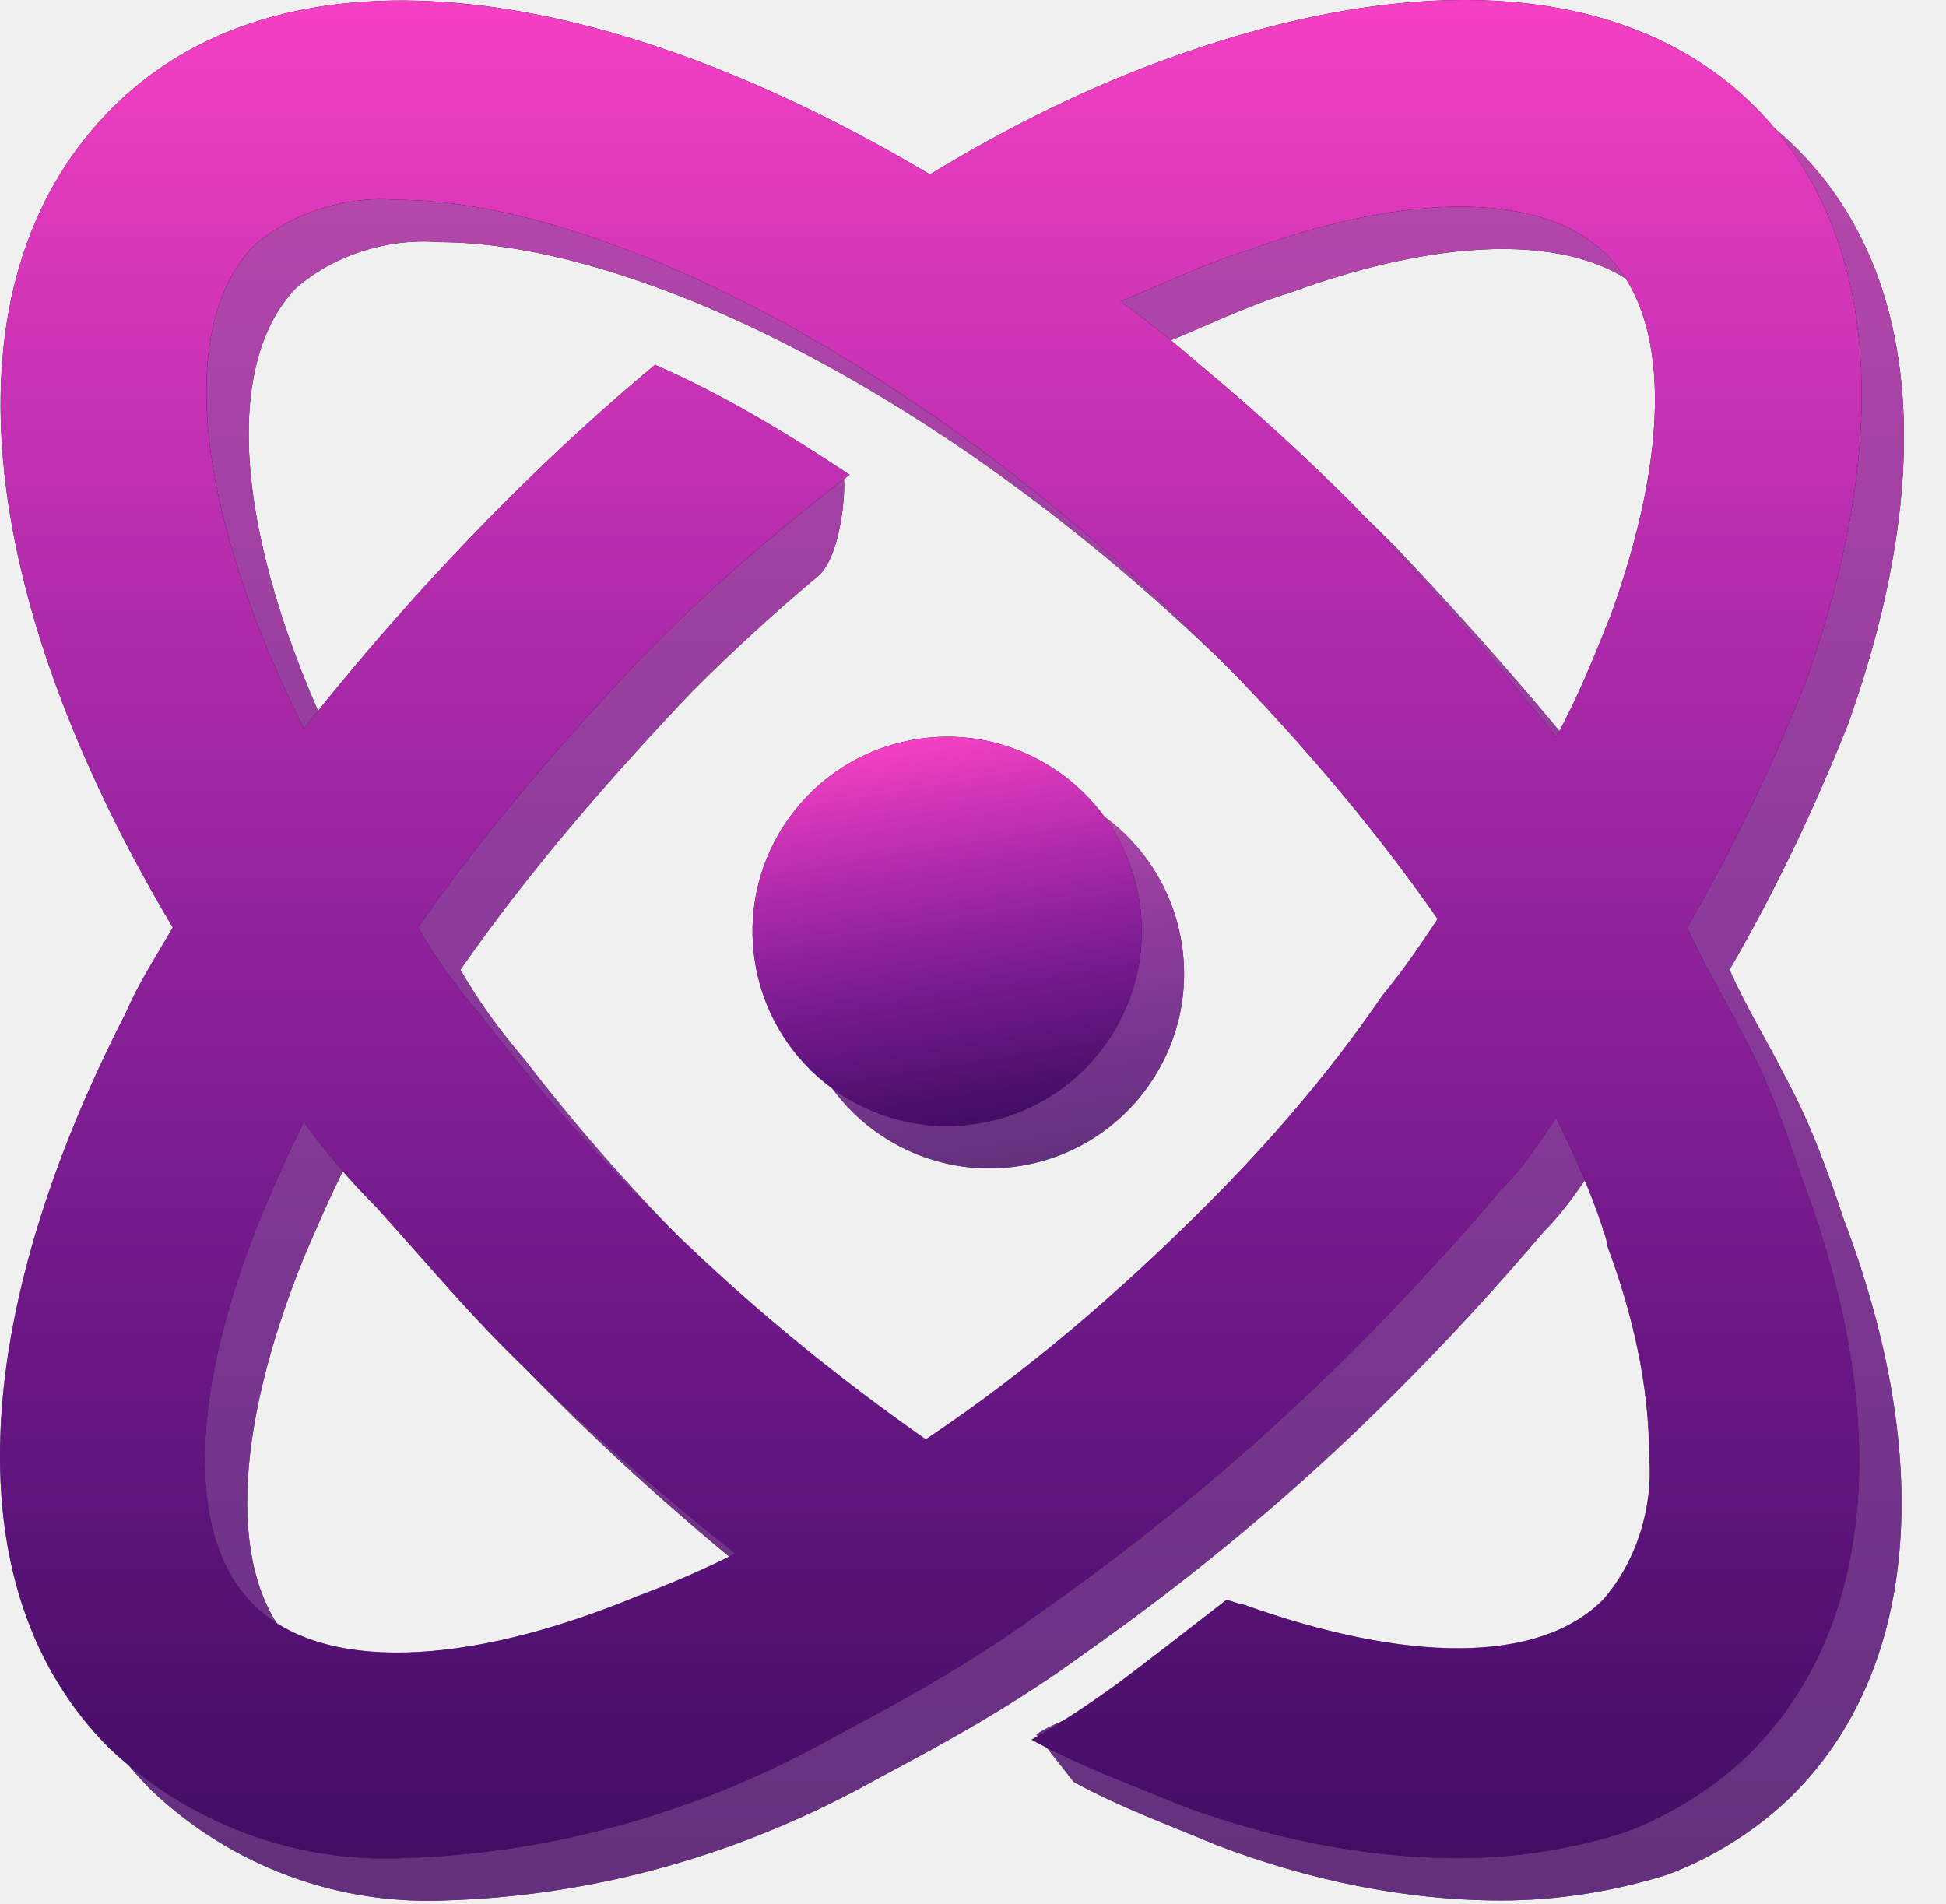
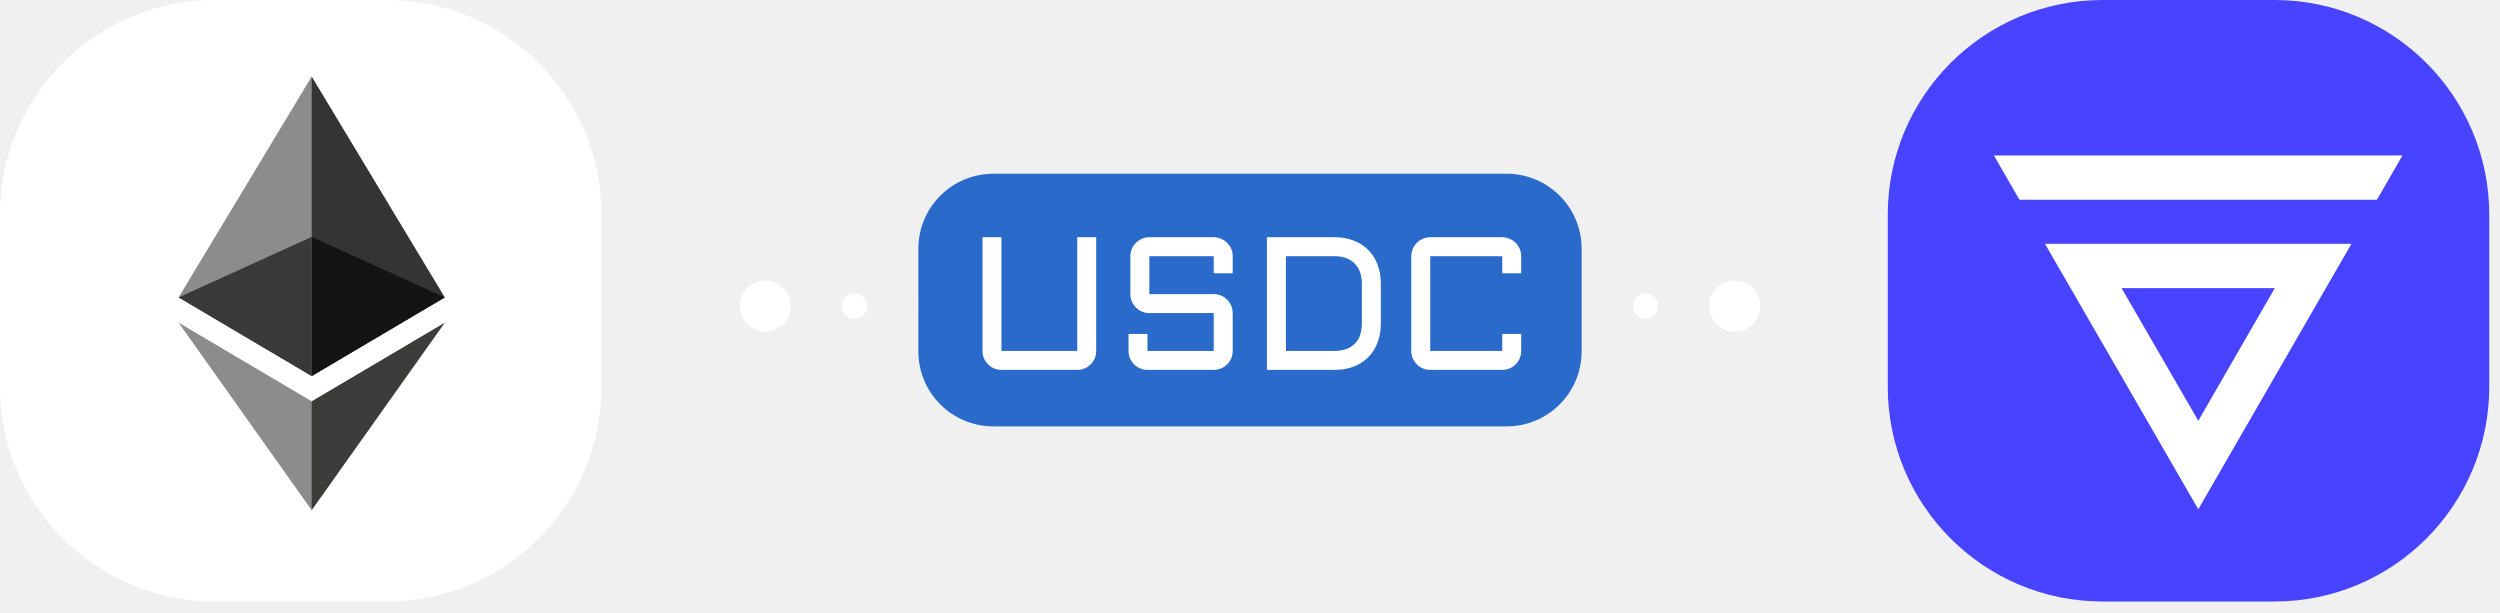
- <svg xmlns="http://www.w3.org/2000/svg" width="46" height="45" viewBox="0 0 46 45" fill="none">
-   <path d="M42.183 25.423C41.783 24.623 41.283 23.823 40.883 22.923C41.983 21.023 42.883 19.123 43.683 17.123C45.783 11.223 45.383 6.423 42.483 3.523C39.583 0.623 34.683 0.223 28.783 2.323C26.783 3.023 24.783 4.023 22.983 5.123C15.083 0.423 7.583 -0.477 3.583 3.623C-0.417 7.723 0.383 15.023 5.083 22.923C4.683 23.623 4.283 24.223 3.983 24.923C0.283 32.123 -0.117 38.623 3.583 42.323C5.483 44.123 7.983 45.023 10.483 44.923C14.083 44.823 17.583 43.823 20.783 42.023C22.483 41.123 24.083 40.223 25.583 39.123C28.283 37.223 30.683 35.223 32.983 32.923C34.183 31.723 35.383 30.423 36.483 29.123C36.983 28.623 37.383 28.023 37.783 27.423C38.183 28.223 38.583 29.123 38.883 30.023C38.883 30.123 38.983 30.223 38.983 30.423C39.583 32.023 39.983 33.723 39.983 35.423C40.083 36.623 39.683 37.923 38.883 38.823C37.383 40.323 34.283 40.323 30.383 38.923C30.283 38.923 30.083 38.823 29.983 38.823C29.083 39.523 25.3 40.4 24.5 41L25.383 42.123C26.483 42.723 27.583 43.123 28.783 43.623C30.883 44.423 33.183 44.923 35.483 44.923C36.783 44.923 38.083 44.723 39.383 44.323C40.483 43.923 41.583 43.223 42.383 42.423C45.283 39.523 45.783 34.623 43.583 28.823C43.183 27.623 42.783 26.523 42.183 25.423ZM30.483 6.923C34.283 5.523 37.483 5.523 38.983 7.023C40.483 8.523 40.483 11.623 39.083 15.523C38.683 16.523 38.283 17.523 37.783 18.423C36.283 16.523 34.683 14.723 32.983 12.923C31.883 11.823 30.683 10.723 29.483 9.723C28.783 9.123 28.183 8.623 27.483 8.123C28.483 7.723 29.483 7.223 30.483 6.923ZM6.983 38.923C5.383 37.323 5.483 33.923 7.183 29.723C7.483 29.023 7.783 28.323 8.183 27.523C8.683 28.223 9.283 28.923 9.883 29.523C10.883 30.623 11.883 31.823 12.983 32.923C14.683 34.623 16.483 36.223 18.383 37.723C17.583 38.123 16.883 38.423 16.083 38.723C11.983 40.423 8.583 40.523 6.983 38.923ZM29.483 29.523C27.483 31.523 25.283 33.423 22.883 35.023C18.883 32.223 15.383 28.923 12.383 25.023C11.783 24.323 11.283 23.623 10.883 22.923C12.483 20.623 14.383 18.423 16.383 16.323C17.349 15.357 18.314 14.475 19.333 13.622C19.897 13.149 20 11.5 19.94 11.279C18.44 10.279 18.083 10.323 16.483 9.623C15.283 10.623 14.083 11.723 12.983 12.823C11.283 14.523 9.683 16.323 8.183 18.223C5.583 13.023 5.183 8.723 6.983 6.823C7.883 6.023 9.183 5.623 10.383 5.723C14.983 5.723 22.583 9.323 29.483 16.223C31.483 18.223 33.383 20.423 34.983 22.723C34.583 23.323 34.183 23.923 33.683 24.523C32.383 26.423 30.983 28.023 29.483 29.523Z" fill="black" />
-   <path d="M42.183 25.423C41.783 24.623 41.283 23.823 40.883 22.923C41.983 21.023 42.883 19.123 43.683 17.123C45.783 11.223 45.383 6.423 42.483 3.523C39.583 0.623 34.683 0.223 28.783 2.323C26.783 3.023 24.783 4.023 22.983 5.123C15.083 0.423 7.583 -0.477 3.583 3.623C-0.417 7.723 0.383 15.023 5.083 22.923C4.683 23.623 4.283 24.223 3.983 24.923C0.283 32.123 -0.117 38.623 3.583 42.323C5.483 44.123 7.983 45.023 10.483 44.923C14.083 44.823 17.583 43.823 20.783 42.023C22.483 41.123 24.083 40.223 25.583 39.123C28.283 37.223 30.683 35.223 32.983 32.923C34.183 31.723 35.383 30.423 36.483 29.123C36.983 28.623 37.383 28.023 37.783 27.423C38.183 28.223 38.583 29.123 38.883 30.023C38.883 30.123 38.983 30.223 38.983 30.423C39.583 32.023 39.983 33.723 39.983 35.423C40.083 36.623 39.683 37.923 38.883 38.823C37.383 40.323 34.283 40.323 30.383 38.923C30.283 38.923 30.083 38.823 29.983 38.823C29.083 39.523 25.3 40.4 24.5 41L25.383 42.123C26.483 42.723 27.583 43.123 28.783 43.623C30.883 44.423 33.183 44.923 35.483 44.923C36.783 44.923 38.083 44.723 39.383 44.323C40.483 43.923 41.583 43.223 42.383 42.423C45.283 39.523 45.783 34.623 43.583 28.823C43.183 27.623 42.783 26.523 42.183 25.423ZM30.483 6.923C34.283 5.523 37.483 5.523 38.983 7.023C40.483 8.523 40.483 11.623 39.083 15.523C38.683 16.523 38.283 17.523 37.783 18.423C36.283 16.523 34.683 14.723 32.983 12.923C31.883 11.823 30.683 10.723 29.483 9.723C28.783 9.123 28.183 8.623 27.483 8.123C28.483 7.723 29.483 7.223 30.483 6.923ZM6.983 38.923C5.383 37.323 5.483 33.923 7.183 29.723C7.483 29.023 7.783 28.323 8.183 27.523C8.683 28.223 9.283 28.923 9.883 29.523C10.883 30.623 11.883 31.823 12.983 32.923C14.683 34.623 16.483 36.223 18.383 37.723C17.583 38.123 16.883 38.423 16.083 38.723C11.983 40.423 8.583 40.523 6.983 38.923ZM29.483 29.523C27.483 31.523 25.283 33.423 22.883 35.023C18.883 32.223 15.383 28.923 12.383 25.023C11.783 24.323 11.283 23.623 10.883 22.923C12.483 20.623 14.383 18.423 16.383 16.323C17.349 15.357 18.314 14.475 19.333 13.622C19.897 13.149 20 11.5 19.94 11.279C18.44 10.279 18.083 10.323 16.483 9.623C15.283 10.623 14.083 11.723 12.983 12.823C11.283 14.523 9.683 16.323 8.183 18.223C5.583 13.023 5.183 8.723 6.983 6.823C7.883 6.023 9.183 5.623 10.383 5.723C14.983 5.723 22.583 9.323 29.483 16.223C31.483 18.223 33.383 20.423 34.983 22.723C34.583 23.323 34.183 23.923 33.683 24.523C32.383 26.423 30.983 28.023 29.483 29.523Z" fill="url(#paint0_linear_200_2)" />
-   <path d="M42.183 25.423C41.783 24.623 41.283 23.823 40.883 22.923C41.983 21.023 42.883 19.123 43.683 17.123C45.783 11.223 45.383 6.423 42.483 3.523C39.583 0.623 34.683 0.223 28.783 2.323C26.783 3.023 24.783 4.023 22.983 5.123C15.083 0.423 7.583 -0.477 3.583 3.623C-0.417 7.723 0.383 15.023 5.083 22.923C4.683 23.623 4.283 24.223 3.983 24.923C0.283 32.123 -0.117 38.623 3.583 42.323C5.483 44.123 7.983 45.023 10.483 44.923C14.083 44.823 17.583 43.823 20.783 42.023C22.483 41.123 24.083 40.223 25.583 39.123C28.283 37.223 30.683 35.223 32.983 32.923C34.183 31.723 35.383 30.423 36.483 29.123C36.983 28.623 37.383 28.023 37.783 27.423C38.183 28.223 38.583 29.123 38.883 30.023C38.883 30.123 38.983 30.223 38.983 30.423C39.583 32.023 39.983 33.723 39.983 35.423C40.083 36.623 39.683 37.923 38.883 38.823C37.383 40.323 34.283 40.323 30.383 38.923C30.283 38.923 30.083 38.823 29.983 38.823C29.083 39.523 25.3 40.4 24.5 41L25.383 42.123C26.483 42.723 27.583 43.123 28.783 43.623C30.883 44.423 33.183 44.923 35.483 44.923C36.783 44.923 38.083 44.723 39.383 44.323C40.483 43.923 41.583 43.223 42.383 42.423C45.283 39.523 45.783 34.623 43.583 28.823C43.183 27.623 42.783 26.523 42.183 25.423ZM30.483 6.923C34.283 5.523 37.483 5.523 38.983 7.023C40.483 8.523 40.483 11.623 39.083 15.523C38.683 16.523 38.283 17.523 37.783 18.423C36.283 16.523 34.683 14.723 32.983 12.923C31.883 11.823 30.683 10.723 29.483 9.723C28.783 9.123 28.183 8.623 27.483 8.123C28.483 7.723 29.483 7.223 30.483 6.923ZM6.983 38.923C5.383 37.323 5.483 33.923 7.183 29.723C7.483 29.023 7.783 28.323 8.183 27.523C8.683 28.223 9.283 28.923 9.883 29.523C10.883 30.623 11.883 31.823 12.983 32.923C14.683 34.623 16.483 36.223 18.383 37.723C17.583 38.123 16.883 38.423 16.083 38.723C11.983 40.423 8.583 40.523 6.983 38.923ZM29.483 29.523C27.483 31.523 25.283 33.423 22.883 35.023C18.883 32.223 15.383 28.923 12.383 25.023C11.783 24.323 11.283 23.623 10.883 22.923C12.483 20.623 14.383 18.423 16.383 16.323C17.349 15.357 18.314 14.475 19.333 13.622C19.897 13.149 20 11.5 19.94 11.279C18.44 10.279 18.083 10.323 16.483 9.623C15.283 10.623 14.083 11.723 12.983 12.823C11.283 14.523 9.683 16.323 8.183 18.223C5.583 13.023 5.183 8.723 6.983 6.823C7.883 6.023 9.183 5.623 10.383 5.723C14.983 5.723 22.583 9.323 29.483 16.223C31.483 18.223 33.383 20.423 34.983 22.723C34.583 23.323 34.183 23.923 33.683 24.523C32.383 26.423 30.983 28.023 29.483 29.523Z" fill="#855596" fill-opacity="0.5" />
-   <path d="M24.126 27.557C26.633 27.15 28.336 24.787 27.929 22.279C27.522 19.772 25.16 18.069 22.652 18.476C20.144 18.883 18.441 21.246 18.848 23.753C19.255 26.261 21.618 27.964 24.126 27.557Z" fill="black" />
-   <path d="M24.126 27.557C26.633 27.15 28.336 24.787 27.929 22.279C27.522 19.772 25.16 18.069 22.652 18.476C20.144 18.883 18.441 21.246 18.848 23.753C19.255 26.261 21.618 27.964 24.126 27.557Z" fill="url(#paint1_linear_200_2)" />
-   <path d="M24.126 27.557C26.633 27.15 28.336 24.787 27.929 22.279C27.522 19.772 25.16 18.069 22.652 18.476C20.144 18.883 18.441 21.246 18.848 23.753C19.255 26.261 21.618 27.964 24.126 27.557Z" fill="#855596" fill-opacity="0.5" />
-   <path d="M41.183 24.423C40.783 23.623 40.283 22.823 39.883 21.923C40.983 20.023 41.883 18.123 42.683 16.123C44.783 10.223 44.383 5.423 41.483 2.523C38.583 -0.377 33.683 -0.777 27.783 1.323C25.783 2.023 23.783 3.023 21.983 4.123C14.083 -0.577 6.583 -1.477 2.583 2.623C-1.417 6.723 -0.617 14.023 4.083 21.923C3.683 22.623 3.283 23.223 2.983 23.923C-0.717 31.123 -1.117 37.623 2.583 41.323C4.483 43.123 6.983 44.023 9.483 43.923C13.083 43.823 16.583 42.823 19.783 41.023C21.483 40.123 23.083 39.223 24.583 38.123C27.283 36.223 29.683 34.223 31.983 31.923C33.183 30.723 34.383 29.423 35.483 28.123C35.983 27.623 36.383 27.023 36.783 26.423C37.183 27.223 37.583 28.123 37.883 29.023C37.883 29.123 37.983 29.223 37.983 29.423C38.583 31.023 38.983 32.723 38.983 34.423C39.083 35.623 38.683 36.923 37.883 37.823C36.383 39.323 33.283 39.323 29.383 37.923C29.283 37.923 29.083 37.823 28.983 37.823C28.083 38.523 27.183 39.223 26.383 39.823C25.683 40.323 25.083 40.723 24.383 41.123C25.483 41.723 26.583 42.123 27.783 42.623C29.883 43.423 32.183 43.923 34.483 43.923C35.783 43.923 37.083 43.723 38.383 43.323C39.483 42.923 40.583 42.223 41.383 41.423C44.283 38.523 44.783 33.623 42.583 27.823C42.183 26.623 41.783 25.523 41.183 24.423ZM29.483 5.923C33.283 4.523 36.483 4.523 37.983 6.023C39.483 7.523 39.483 10.623 38.083 14.523C37.683 15.523 37.283 16.523 36.783 17.423C35.283 15.523 33.683 13.723 31.983 11.923C30.883 10.823 29.683 9.723 28.483 8.723C27.783 8.123 27.183 7.623 26.483 7.123C27.483 6.723 28.483 6.223 29.483 5.923ZM5.983 37.923C4.383 36.323 4.483 32.923 6.183 28.723C6.483 28.023 6.783 27.323 7.183 26.523C7.683 27.223 8.283 27.923 8.883 28.523C9.883 29.623 10.883 30.823 11.983 31.923C13.683 33.623 15.483 35.223 17.383 36.723C16.583 37.123 15.883 37.423 15.083 37.723C10.983 39.423 7.583 39.523 5.983 37.923ZM28.483 28.523C26.483 30.523 24.283 32.423 21.883 34.023C17.883 31.223 14.383 27.923 11.383 24.023C10.783 23.323 10.283 22.623 9.883 21.923C11.483 19.623 13.383 17.423 15.383 15.323C16.883 13.823 18.383 12.523 20.083 11.223C18.583 10.223 17.083 9.323 15.483 8.623C14.283 9.623 13.083 10.723 11.983 11.823C10.283 13.523 8.683 15.323 7.183 17.223C4.583 12.023 4.183 7.723 5.983 5.823C6.883 5.023 8.183 4.623 9.383 4.723C13.983 4.723 21.583 8.323 28.483 15.223C30.483 17.223 32.383 19.423 33.983 21.723C33.583 22.323 33.183 22.923 32.683 23.523C31.383 25.423 29.983 27.023 28.483 28.523Z" fill="black" />
-   <path d="M41.183 24.423C40.783 23.623 40.283 22.823 39.883 21.923C40.983 20.023 41.883 18.123 42.683 16.123C44.783 10.223 44.383 5.423 41.483 2.523C38.583 -0.377 33.683 -0.777 27.783 1.323C25.783 2.023 23.783 3.023 21.983 4.123C14.083 -0.577 6.583 -1.477 2.583 2.623C-1.417 6.723 -0.617 14.023 4.083 21.923C3.683 22.623 3.283 23.223 2.983 23.923C-0.717 31.123 -1.117 37.623 2.583 41.323C4.483 43.123 6.983 44.023 9.483 43.923C13.083 43.823 16.583 42.823 19.783 41.023C21.483 40.123 23.083 39.223 24.583 38.123C27.283 36.223 29.683 34.223 31.983 31.923C33.183 30.723 34.383 29.423 35.483 28.123C35.983 27.623 36.383 27.023 36.783 26.423C37.183 27.223 37.583 28.123 37.883 29.023C37.883 29.123 37.983 29.223 37.983 29.423C38.583 31.023 38.983 32.723 38.983 34.423C39.083 35.623 38.683 36.923 37.883 37.823C36.383 39.323 33.283 39.323 29.383 37.923C29.283 37.923 29.083 37.823 28.983 37.823C28.083 38.523 27.183 39.223 26.383 39.823C25.683 40.323 25.083 40.723 24.383 41.123C25.483 41.723 26.583 42.123 27.783 42.623C29.883 43.423 32.183 43.923 34.483 43.923C35.783 43.923 37.083 43.723 38.383 43.323C39.483 42.923 40.583 42.223 41.383 41.423C44.283 38.523 44.783 33.623 42.583 27.823C42.183 26.623 41.783 25.523 41.183 24.423ZM29.483 5.923C33.283 4.523 36.483 4.523 37.983 6.023C39.483 7.523 39.483 10.623 38.083 14.523C37.683 15.523 37.283 16.523 36.783 17.423C35.283 15.523 33.683 13.723 31.983 11.923C30.883 10.823 29.683 9.723 28.483 8.723C27.783 8.123 27.183 7.623 26.483 7.123C27.483 6.723 28.483 6.223 29.483 5.923ZM5.983 37.923C4.383 36.323 4.483 32.923 6.183 28.723C6.483 28.023 6.783 27.323 7.183 26.523C7.683 27.223 8.283 27.923 8.883 28.523C9.883 29.623 10.883 30.823 11.983 31.923C13.683 33.623 15.483 35.223 17.383 36.723C16.583 37.123 15.883 37.423 15.083 37.723C10.983 39.423 7.583 39.523 5.983 37.923ZM28.483 28.523C26.483 30.523 24.283 32.423 21.883 34.023C17.883 31.223 14.383 27.923 11.383 24.023C10.783 23.323 10.283 22.623 9.883 21.923C11.483 19.623 13.383 17.423 15.383 15.323C16.883 13.823 18.383 12.523 20.083 11.223C18.583 10.223 17.083 9.323 15.483 8.623C14.283 9.623 13.083 10.723 11.983 11.823C10.283 13.523 8.683 15.323 7.183 17.223C4.583 12.023 4.183 7.723 5.983 5.823C6.883 5.023 8.183 4.623 9.383 4.723C13.983 4.723 21.583 8.323 28.483 15.223C30.483 17.223 32.383 19.423 33.983 21.723C33.583 22.323 33.183 22.923 32.683 23.523C31.383 25.423 29.983 27.023 28.483 28.523Z" fill="url(#paint2_linear_200_2)" />
-   <path d="M23.126 26.557C25.633 26.15 27.336 23.787 26.929 21.279C26.522 18.772 24.16 17.069 21.652 17.476C19.144 17.883 17.441 20.246 17.848 22.753C18.255 25.261 20.618 26.964 23.126 26.557Z" fill="black" />
-   <path d="M23.126 26.557C25.633 26.15 27.336 23.787 26.929 21.279C26.522 18.772 24.16 17.069 21.652 17.476C19.144 17.883 17.441 20.246 17.848 22.753C18.255 25.261 20.618 26.964 23.126 26.557Z" fill="url(#paint3_linear_200_2)" />
+ <svg xmlns="http://www.w3.org/2000/svg" width="98" height="24" viewBox="0 0 98 24" fill="none">
+   <path fill-rule="evenodd" clip-rule="evenodd" d="M49 9C49.276 9 49.5 8.776 49.5 8.5C49.5 8.224 49.276 8 49 8C48.724 8 48.5 8.224 48.5 8.5C48.5 8.776 48.724 9 49 9ZM49 13C49.552 13 50 12.552 50 12C50 11.448 49.552 11 49 11C48.448 11 48 11.448 48 12C48 12.552 48.448 13 49 13ZM52.5 12.5C52.776 12.5 53 12.276 53 12C53 11.724 52.776 11.5 52.5 11.5C52.224 11.5 52 11.724 52 12C52 12.276 52.224 12.5 52.5 12.5ZM46 12C46 12.276 45.776 12.5 45.5 12.5C45.224 12.5 45 12.276 45 12C45 11.724 45.224 11.5 45.5 11.5C45.776 11.5 46 11.724 46 12ZM43 12C43 12.276 42.776 12.5 42.5 12.5C42.224 12.5 42 12.276 42 12C42 11.724 42.224 11.5 42.5 11.5C42.776 11.5 43 11.724 43 12ZM39.5 12.5C39.776 12.5 40 12.276 40 12C40 11.724 39.776 11.5 39.5 11.5C39.224 11.5 39 11.724 39 12C39 12.276 39.224 12.5 39.5 12.5ZM37 12C37 12.276 36.776 12.5 36.5 12.5C36.224 12.5 36 12.276 36 12C36 11.724 36.224 11.5 36.5 11.5C36.776 11.5 37 11.724 37 12ZM33.5 12.5C33.776 12.5 34 12.276 34 12C34 11.724 33.776 11.5 33.5 11.5C33.224 11.5 33 11.724 33 12C33 12.276 33.224 12.5 33.5 12.5ZM31 12C31 12.552 30.552 13 30 13C29.448 13 29 12.552 29 12C29 11.448 29.448 11 30 11C30.552 11 31 11.448 31 12ZM55.5 12.5C55.776 12.5 56 12.276 56 12C56 11.724 55.776 11.5 55.5 11.5C55.224 11.5 55 11.724 55 12C55 12.276 55.224 12.5 55.5 12.5ZM59 12C59 12.276 58.776 12.5 58.5 12.5C58.224 12.5 58 12.276 58 12C58 11.724 58.224 11.5 58.5 11.5C58.776 11.5 59 11.724 59 12ZM61.5 12.5C61.776 12.5 62 12.276 62 12C62 11.724 61.776 11.5 61.5 11.5C61.224 11.5 61 11.724 61 12C61 12.276 61.224 12.5 61.5 12.5ZM65 12C65 12.276 64.776 12.5 64.5 12.5C64.224 12.5 64 12.276 64 12C64 11.724 64.224 11.5 64.5 11.5C64.776 11.5 65 11.724 65 12ZM68 13C68.552 13 69 12.552 69 12C69 11.448 68.552 11 68 11C67.448 11 67 11.448 67 12C67 12.552 67.448 13 68 13Z" fill="url(#paint0_linear_7_430)" />
+   <path d="M36 9.75C36 8.126 37.316 6.81 38.941 6.81H59.059C60.684 6.81 62 8.126 62 9.75V13.774C62 15.398 60.684 16.714 59.059 16.714H38.941C37.316 16.714 36 15.398 36 13.774V9.75Z" fill="#296ACA" />
+   <path d="M38.514 9.299H39.257V13.756H42.228V9.299H42.971V13.756C42.971 13.858 42.952 13.955 42.913 14.047C42.875 14.136 42.822 14.215 42.754 14.282C42.686 14.35 42.606 14.403 42.514 14.442C42.425 14.481 42.33 14.5 42.228 14.5H39.257C39.156 14.5 39.059 14.481 38.967 14.442C38.878 14.403 38.799 14.35 38.731 14.282C38.664 14.215 38.61 14.136 38.572 14.047C38.533 13.955 38.514 13.858 38.514 13.756V9.299ZM45.054 12.273C44.952 12.273 44.855 12.254 44.763 12.215C44.674 12.174 44.595 12.12 44.528 12.055C44.46 11.988 44.407 11.909 44.368 11.819C44.329 11.728 44.31 11.631 44.31 11.529V10.042C44.31 9.941 44.329 9.845 44.368 9.756C44.407 9.664 44.46 9.585 44.528 9.52C44.595 9.452 44.674 9.399 44.763 9.36C44.855 9.319 44.952 9.299 45.054 9.299H47.578C47.68 9.299 47.775 9.319 47.865 9.36C47.957 9.399 48.036 9.452 48.104 9.52C48.172 9.585 48.225 9.664 48.264 9.756C48.302 9.845 48.322 9.941 48.322 10.042V10.713H47.578V10.042H45.054V11.529H47.578C47.68 11.529 47.775 11.549 47.865 11.587C47.957 11.626 48.036 11.679 48.104 11.747C48.172 11.815 48.225 11.894 48.264 11.986C48.302 12.076 48.322 12.171 48.322 12.273V13.756C48.322 13.858 48.302 13.955 48.264 14.047C48.225 14.136 48.172 14.215 48.104 14.282C48.036 14.35 47.957 14.403 47.865 14.442C47.775 14.481 47.68 14.5 47.578 14.5H44.981C44.88 14.5 44.783 14.481 44.691 14.442C44.601 14.403 44.523 14.35 44.455 14.282C44.387 14.215 44.334 14.136 44.295 14.047C44.257 13.955 44.237 13.858 44.237 13.756V13.089H44.981V13.756H47.578V12.273H45.054ZM52.308 13.756C52.654 13.756 52.92 13.663 53.106 13.477C53.292 13.291 53.385 13.025 53.385 12.679V11.119C53.385 10.95 53.361 10.799 53.313 10.666C53.264 10.533 53.193 10.421 53.099 10.329C53.007 10.234 52.894 10.163 52.761 10.115C52.628 10.066 52.477 10.042 52.308 10.042H50.407V13.756H52.308ZM49.664 14.5V9.299H52.308C52.586 9.299 52.836 9.342 53.059 9.429C53.284 9.514 53.475 9.636 53.632 9.795C53.792 9.953 53.914 10.144 53.998 10.369C54.085 10.594 54.129 10.844 54.129 11.119V12.679C54.129 12.955 54.085 13.205 53.998 13.43C53.914 13.655 53.792 13.847 53.632 14.007C53.475 14.164 53.284 14.286 53.059 14.373C52.836 14.458 52.586 14.5 52.308 14.5H49.664ZM55.322 10.042C55.322 9.941 55.342 9.845 55.38 9.756C55.419 9.664 55.472 9.585 55.54 9.52C55.608 9.452 55.686 9.399 55.776 9.36C55.868 9.319 55.964 9.299 56.066 9.299H58.888C58.989 9.299 59.085 9.319 59.174 9.36C59.266 9.399 59.346 9.452 59.414 9.52C59.481 9.585 59.535 9.664 59.573 9.756C59.612 9.845 59.631 9.941 59.631 10.042V10.713H58.888V10.042H56.066V13.756H58.888V13.089H59.631V13.756C59.631 13.858 59.612 13.955 59.573 14.047C59.535 14.136 59.481 14.215 59.414 14.282C59.346 14.35 59.266 14.403 59.174 14.442C59.085 14.481 58.989 14.5 58.888 14.5H56.066C55.964 14.5 55.868 14.481 55.776 14.442C55.686 14.403 55.608 14.35 55.54 14.282C55.472 14.215 55.419 14.136 55.38 14.047C55.342 13.955 55.322 13.858 55.322 13.756V10.042Z" fill="white" />
+   <rect x="74" width="23.579" height="23.579" rx="8.421" fill="#4743FF" />
+   <path d="M89.172 11.294L86.173 16.495L83.166 11.294H89.172ZM92.175 9.557H80.163L86.173 19.963L92.175 9.56V9.557ZM78.161 6.093L79.162 7.83H93.176L94.177 6.093H78.161Z" fill="white" />
+   <rect width="23.579" height="23.579" rx="8.421" fill="white" />
+   <path d="M12.218 3L12.104 3.387V14.628L12.218 14.742L17.436 11.658L12.218 3Z" fill="#343434" />
+   <path d="M12.218 3L7 11.658L12.218 14.742V9.286V3Z" fill="#8C8C8C" />
+   <path d="M12.218 15.73L12.153 15.808V19.812L12.218 20L17.439 12.647L12.218 15.73Z" fill="#3C3C3B" />
+   <path d="M12.218 20V15.73L7 12.647L12.218 20Z" fill="#8C8C8C" />
+   <path d="M12.218 14.742L17.436 11.658L12.218 9.286V14.742Z" fill="#141414" />
+   <path d="M7 11.658L12.218 14.742V9.286L7 11.658Z" fill="#393939" />
  <defs>
-     <linearGradient id="paint0_linear_200_2" x1="23.003" y1="1" x2="23.003" y2="44.931" gradientUnits="userSpaceOnUse">
-       <stop stop-color="#F540C3" />
-       <stop offset="1" stop-color="#AB21FF" stop-opacity="0.39" />
-     </linearGradient>
-     <linearGradient id="paint1_linear_200_2" x1="22.652" y1="18.476" x2="24.126" y2="27.557" gradientUnits="userSpaceOnUse">
-       <stop stop-color="#F540C3" />
-       <stop offset="1" stop-color="#AB21FF" stop-opacity="0.39" />
-     </linearGradient>
-     <linearGradient id="paint2_linear_200_2" x1="22.003" y1="0" x2="22.003" y2="43.931" gradientUnits="userSpaceOnUse">
-       <stop stop-color="#F540C3" />
-       <stop offset="1" stop-color="#AB21FF" stop-opacity="0.39" />
-     </linearGradient>
-     <linearGradient id="paint3_linear_200_2" x1="21.652" y1="17.476" x2="23.126" y2="26.557" gradientUnits="userSpaceOnUse">
-       <stop stop-color="#F540C3" />
-       <stop offset="1" stop-color="#AB21FF" stop-opacity="0.39" />
+     <linearGradient id="paint0_linear_7_430" x1="67.5" y1="12.375" x2="29" y2="12.375" gradientUnits="userSpaceOnUse">
+       <stop stop-color="white" />
+       <stop offset="1" stop-color="white" />
    </linearGradient>
  </defs>
</svg>
